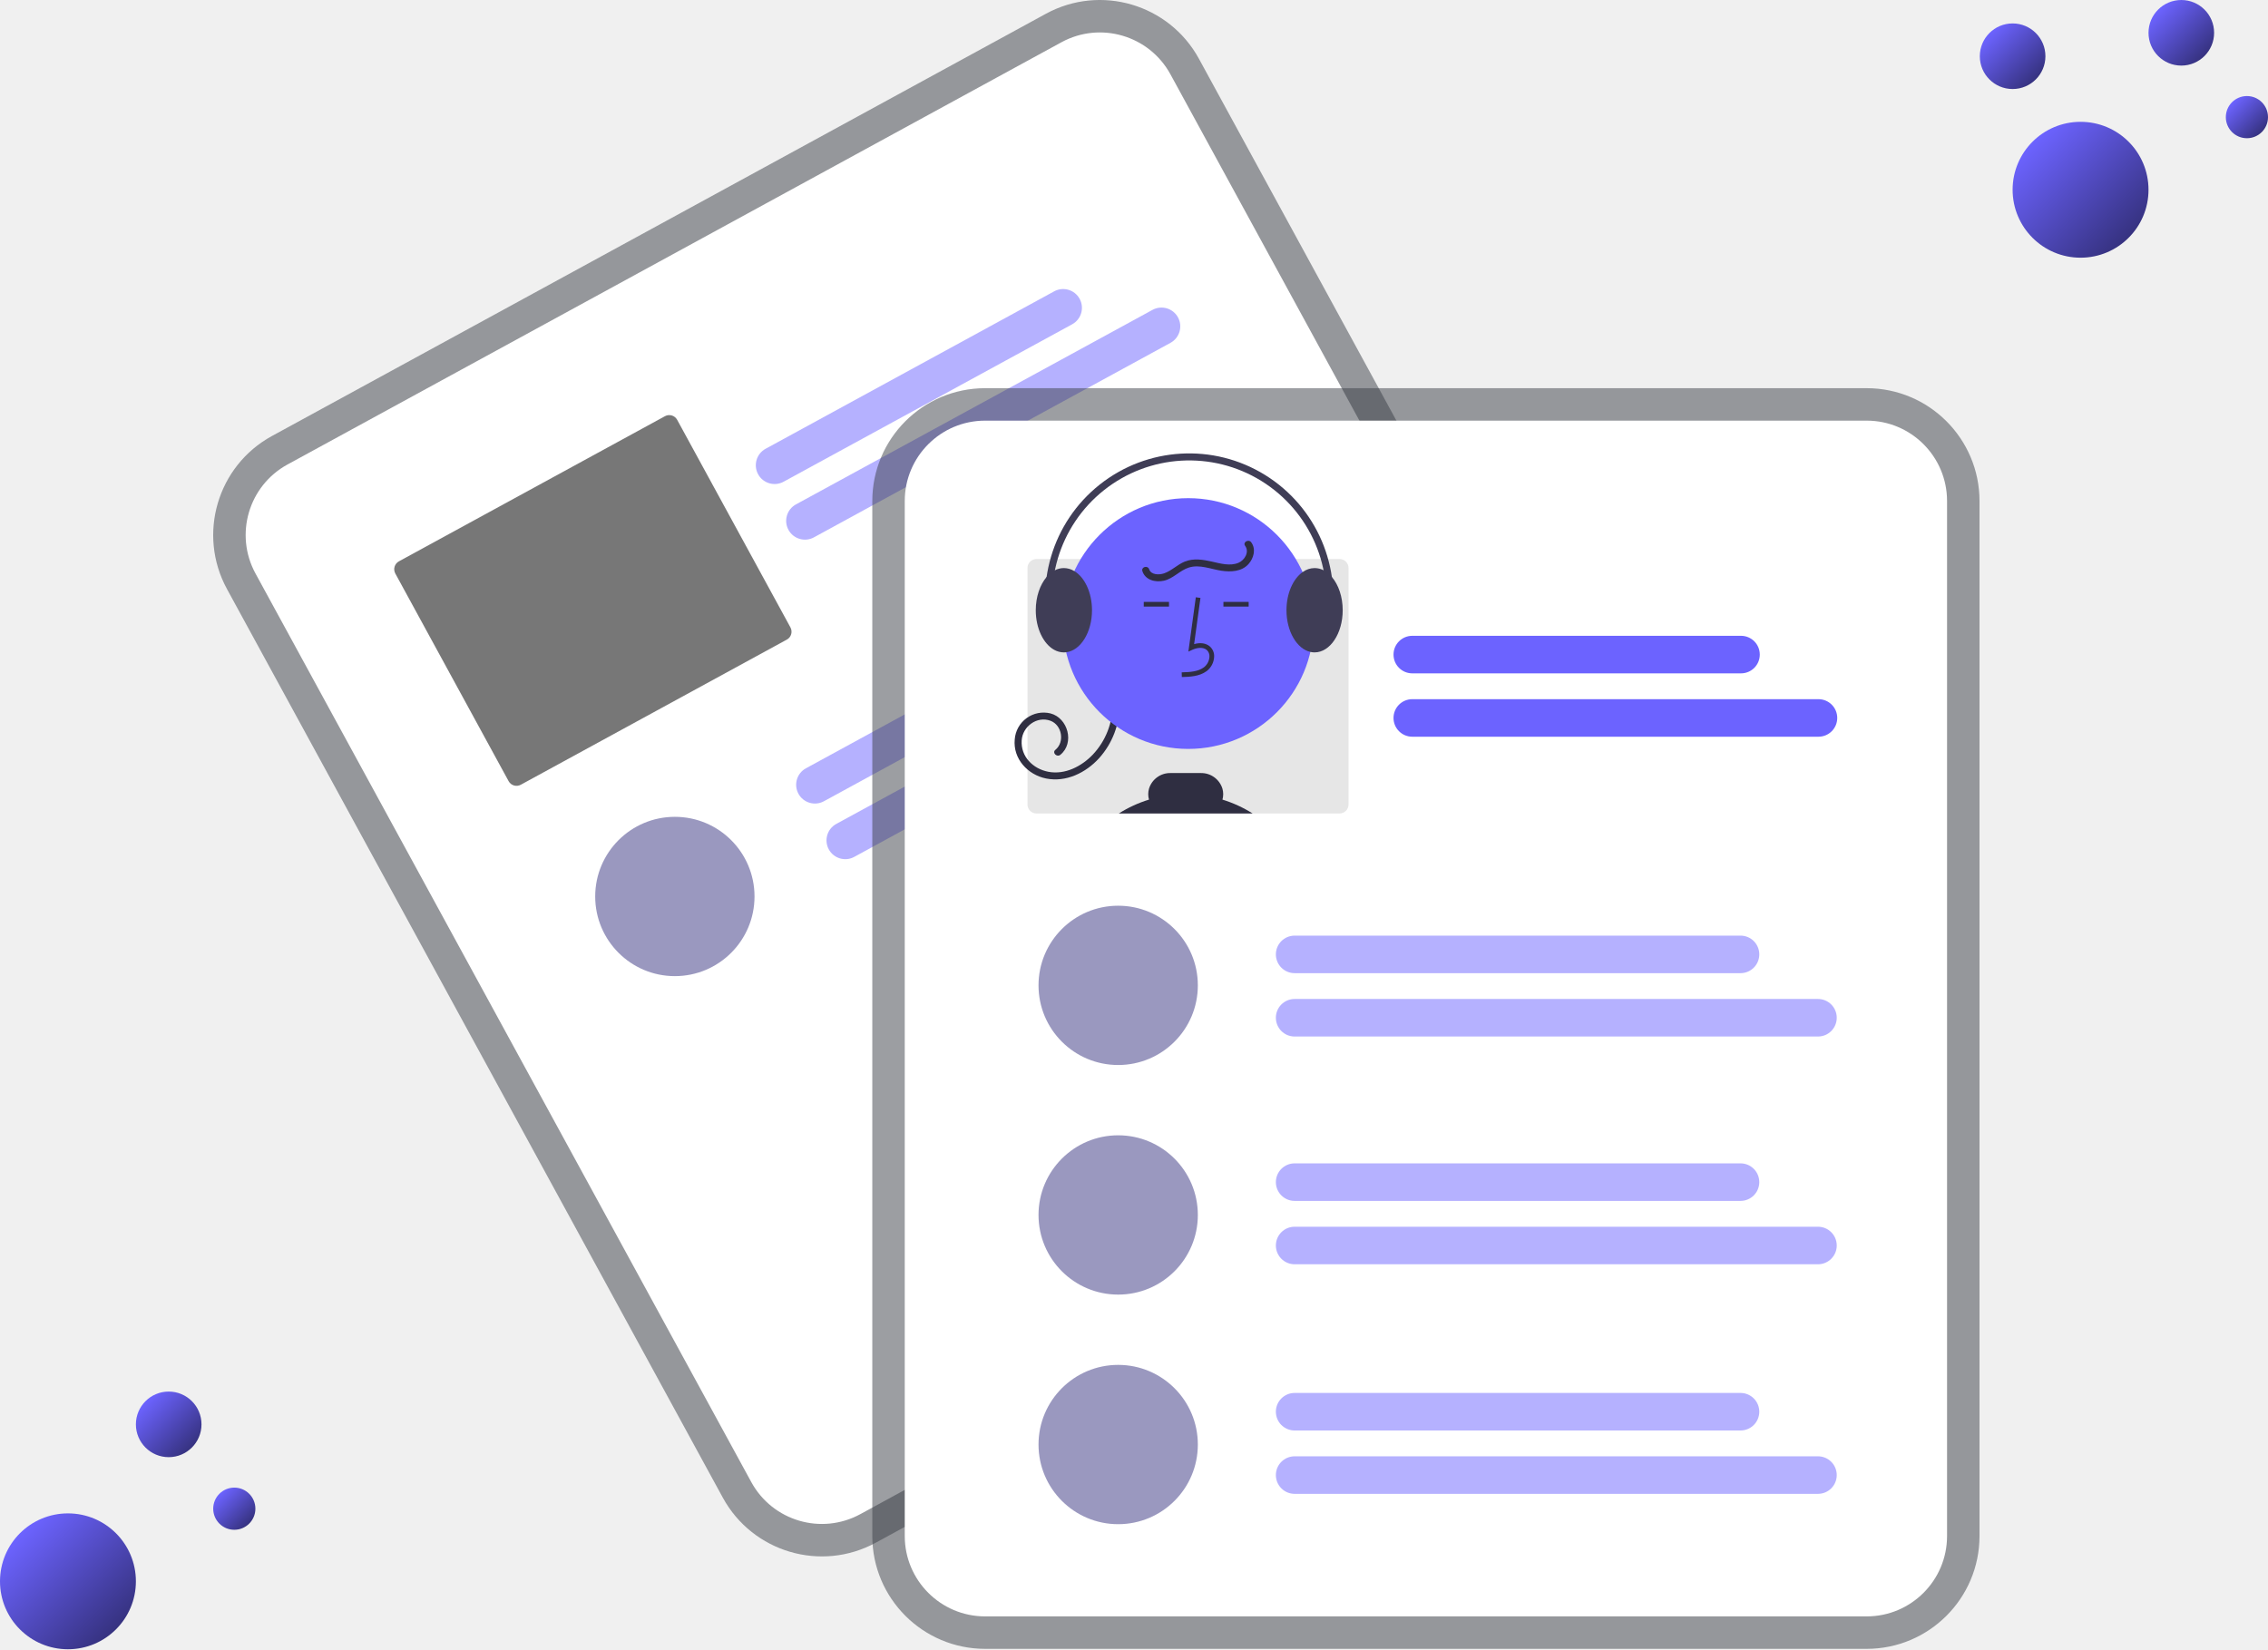
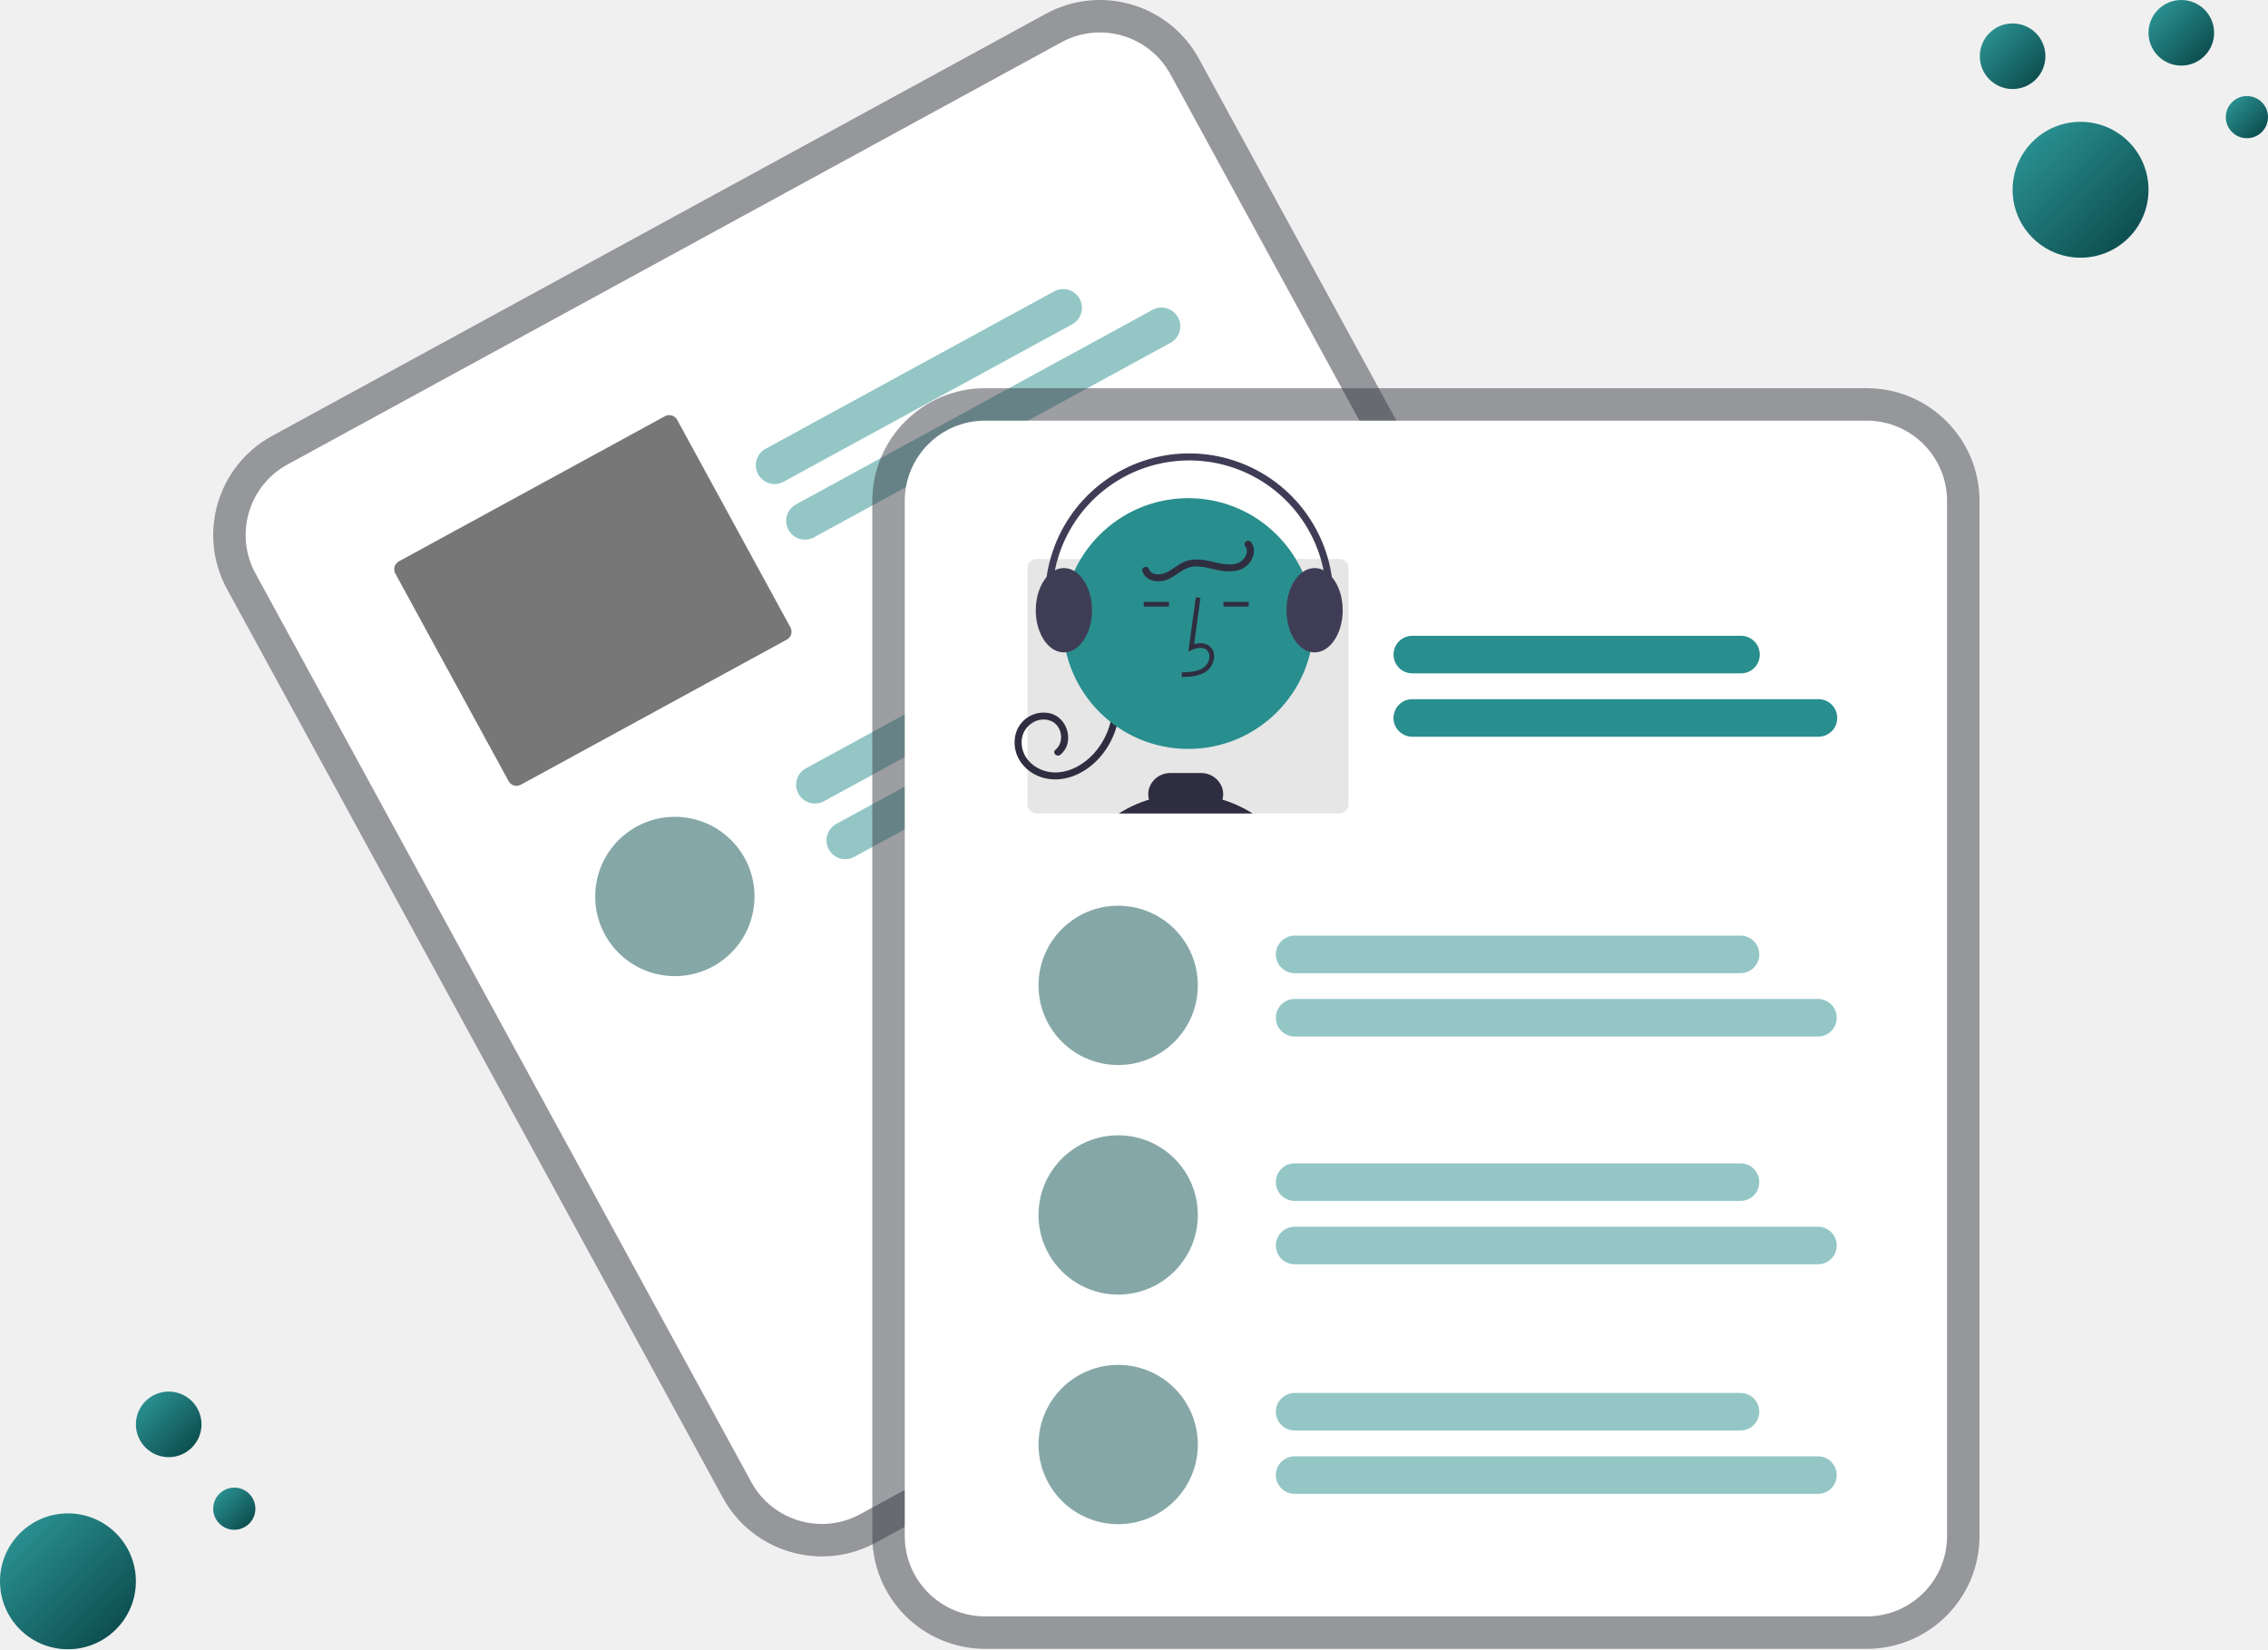
<svg xmlns="http://www.w3.org/2000/svg" width="968" height="704" viewBox="0 0 968 704">
  <defs>
    <linearGradient id="linear-gradient" x1="0.159" y1="0.14" x2="0.865" y2="0.845" gradientUnits="objectBoundingBox">
-       <stop offset="0" stop-color="#6c63ff" />
-       <stop offset="1" stop-color="#363280" />
+       <stop offset="0" stop-color="#298e8e" />
+       <stop offset="1" stop-color="#0e4f51" />
    </linearGradient>
  </defs>
  <g id="Group_46" data-name="Group 46" transform="translate(-492 -212)">
    <g id="Group_31" data-name="Group 31" transform="translate(582.997 211.997)">
      <path id="Path_53" data-name="Path 53" d="M578.475,103.958l-23.068,12.587L271.2,271.614,248.13,284.2a48.179,48.179,0,0,0-19.2,65.3L440.578,737.391a48.179,48.179,0,0,0,65.3,19.2l.06-.033L836.159,576.375l.06-.033a48.179,48.179,0,0,0,19.2-65.3L643.771,123.153a48.179,48.179,0,0,0-65.3-19.195Z" transform="translate(-223.063 -98.086)" fill="#393e46" opacity="0.5" />
      <path id="Path_54" data-name="Path 54" d="M585.111,116.119l-27.323,14.908-275.7,150.428-27.322,14.908a34.309,34.309,0,0,0-13.67,46.5L452.739,730.755a34.309,34.309,0,0,0,46.5,13.669l.06-.032L829.523,564.214l.06-.033a34.309,34.309,0,0,0,13.669-46.5L631.61,129.789a34.309,34.309,0,0,0-46.5-13.67Z" transform="translate(-223.063 -98.086)" fill="#fff" />
-       <path id="Path_55" data-name="Path 55" d="M589.667,236.521l-123.162,67.2a8.014,8.014,0,1,1-7.677-14.07l123.162-67.2a8.014,8.014,0,0,1,7.677,14.07Z" transform="translate(-223.063 -98.086)" fill="#6c63ff" opacity="0.5" />
-       <path id="Path_56" data-name="Path 56" d="M631.641,244.431,479.46,327.464a8.014,8.014,0,1,1-7.677-14.07L623.964,230.36a8.014,8.014,0,0,1,7.677,14.07Z" transform="translate(-223.063 -98.086)" fill="#6c63ff" opacity="0.5" />
+       <path id="Path_55" data-name="Path 55" d="M589.667,236.521l-123.162,67.2a8.014,8.014,0,1,1-7.677-14.07l123.162-67.2a8.014,8.014,0,0,1,7.677,14.07Z" transform="translate(-223.063 -98.086)" fill="#298e8e" opacity="0.5" />
+       <path id="Path_56" data-name="Path 56" d="M631.641,244.431,479.46,327.464a8.014,8.014,0,1,1-7.677-14.07L623.964,230.36a8.014,8.014,0,0,1,7.677,14.07Z" transform="translate(-223.063 -98.086)" fill="#298e8e" opacity="0.5" />
      <path id="Path_57" data-name="Path 57" d="M415.872,275.748,302.324,337.7a3.841,3.841,0,0,0-1.532,5.21l48.352,88.618a3.841,3.841,0,0,0,5.21,1.532L467.9,371.108a3.841,3.841,0,0,0,1.532-5.21L421.082,277.28a3.841,3.841,0,0,0-5.21-1.532Z" transform="translate(-223.063 -98.086)" fill="#585858" opacity="0.81" />
-       <path id="Path_58" data-name="Path 58" d="M650.776,348.963,483.723,440.111a8.014,8.014,0,0,1-7.677-14.07L643.1,334.893a8.014,8.014,0,0,1,7.677,14.07Z" transform="translate(-223.063 -98.086)" fill="#6c63ff" opacity="0.5" />
-       <path id="Path_59" data-name="Path 59" d="M692.751,356.872,496.678,463.854A8.014,8.014,0,1,1,489,449.784L685.074,342.8a8.014,8.014,0,0,1,7.677,14.07Z" transform="translate(-223.063 -98.086)" fill="#6c63ff" opacity="0.5" />
-       <circle id="Ellipse_31" data-name="Ellipse 31" cx="34" cy="34" r="34" transform="translate(163.039 348.672)" fill="#363280" opacity="0.5" />
+       <path id="Path_58" data-name="Path 58" d="M650.776,348.963,483.723,440.111a8.014,8.014,0,0,1-7.677-14.07L643.1,334.893a8.014,8.014,0,0,1,7.677,14.07Z" transform="translate(-223.063 -98.086)" fill="#298e8e" opacity="0.5" />
+       <path id="Path_59" data-name="Path 59" d="M692.751,356.872,496.678,463.854A8.014,8.014,0,1,1,489,449.784L685.074,342.8a8.014,8.014,0,0,1,7.677,14.07Z" transform="translate(-223.063 -98.086)" fill="#298e8e" opacity="0.5" />
+       <circle id="Ellipse_31" data-name="Ellipse 31" cx="34" cy="34" r="34" transform="translate(163.039 348.672)" fill="#0e4f51" opacity="0.5" />
      <path id="Path_60" data-name="Path 60" d="M928.812,263.788H552.494a48.179,48.179,0,0,0-48.125,48.125V753.789a48.179,48.179,0,0,0,48.125,48.125H928.812a48.179,48.179,0,0,0,48.125-48.125V311.913a48.179,48.179,0,0,0-48.125-48.125Z" transform="translate(-223.063 -98.086)" fill="#393e46" opacity="0.5" />
      <path id="Path_61" data-name="Path 61" d="M928.813,277.642H552.494a34.31,34.31,0,0,0-34.271,34.271V753.789a34.309,34.309,0,0,0,34.271,34.271H928.813a34.309,34.309,0,0,0,34.27-34.271V311.913a34.31,34.31,0,0,0-34.271-34.271Z" transform="translate(-223.063 -98.086)" fill="#fff" />
-       <path id="Path_62" data-name="Path 62" d="M875.143,385.517h-140.3a8.014,8.014,0,0,1,0-16.028h140.3a8.014,8.014,0,0,1,0,16.028Z" transform="translate(-223.063 -98.086)" fill="#6c63ff" />
-       <path id="Path_63" data-name="Path 63" d="M908.2,412.565H734.841a8.014,8.014,0,0,1,0-16.028H908.2a8.014,8.014,0,0,1,0,16.028Z" transform="translate(-223.063 -98.086)" fill="#6c63ff" />
+       <path id="Path_62" data-name="Path 62" d="M875.143,385.517h-140.3a8.014,8.014,0,0,1,0-16.028h140.3a8.014,8.014,0,0,1,0,16.028Z" transform="translate(-223.063 -98.086)" fill="#298e8e" />
+       <path id="Path_63" data-name="Path 63" d="M908.2,412.565H734.841a8.014,8.014,0,0,1,0-16.028H908.2a8.014,8.014,0,0,1,0,16.028Z" transform="translate(-223.063 -98.086)" fill="#298e8e" />
      <path id="Path_64" data-name="Path 64" d="M703.792,336.711H574.442a3.841,3.841,0,0,0-3.84,3.839V441.5a3.841,3.841,0,0,0,3.839,3.84H703.792a3.841,3.841,0,0,0,3.84-3.839V340.551a3.841,3.841,0,0,0-3.839-3.84Z" transform="translate(-223.063 -98.086)" fill="#e6e6e6" />
      <path id="Path_65" data-name="Path 65" d="M609.924,398.7a34.087,34.087,0,0,1-8.8,23.076c-5.656,6.207-14.076,10.324-22.573,8.62-7.824-1.568-14.182-8.407-13.389-16.68a12.356,12.356,0,0,1,15.267-11.1c7.433,1.929,10.394,12.641,4.2,17.669-1.486,1.207-3.621-.9-2.121-2.121,4.094-3.324,2.83-10.6-2.112-12.419-5.754-2.123-11.85,2.443-12.263,8.326-.491,6.974,4.852,12.227,11.4,13.463,7.088,1.338,14.115-2.29,18.918-7.3a30.955,30.955,0,0,0,8.474-21.542,1.5,1.5,0,0,1,3,0Z" transform="translate(-223.063 -98.086)" fill="#2f2e41" />
-       <circle id="Ellipse_32" data-name="Ellipse 32" cx="53.519" cy="53.519" r="53.519" transform="translate(362.636 212.648)" fill="#6c63ff" />
+       <circle id="Ellipse_32" data-name="Ellipse 32" cx="53.519" cy="53.519" r="53.519" transform="translate(362.636 212.648)" fill="#298e8e" />
      <path id="Path_66" data-name="Path 66" d="M636.48,387.089l-.056-2c3.721-.1,7-.337,9.466-2.138a6.148,6.148,0,0,0,2.381-4.528,3.514,3.514,0,0,0-1.153-2.895c-1.636-1.382-4.269-.935-6.188-.055l-1.655.759,3.173-23.19,1.981.271-2.7,19.727c2.607-.767,5.023-.437,6.678.961a5.471,5.471,0,0,1,1.86,4.492,8.133,8.133,0,0,1-3.2,6.073C643.9,386.881,639.787,387,636.48,387.089Z" transform="translate(-223.063 -98.086)" fill="#2f2e41" />
      <rect id="Rectangle_14" data-name="Rectangle 14" width="10.771" height="2" transform="translate(431.167 256.929)" fill="#2f2e41" />
      <rect id="Rectangle_15" data-name="Rectangle 15" width="10.771" height="2" transform="translate(397.167 256.929)" fill="#2f2e41" />
      <path id="Path_67" data-name="Path 67" d="M609.572,445.341a53.008,53.008,0,0,1,12.89-5.93,8.567,8.567,0,0,1,.02-4.71,9.426,9.426,0,0,1,9.13-6.63h13.04a9.46,9.46,0,0,1,9.15,6.64,8.532,8.532,0,0,1,.019,4.7,53.167,53.167,0,0,1,12.89,5.93Z" transform="translate(-223.063 -98.086)" fill="#2f2e41" />
      <path id="Path_68" data-name="Path 68" d="M700.522,344.391a11.571,11.571,0,0,0-3.53-2.87,8.368,8.368,0,0,0-3.85-.95,8.772,8.772,0,0,0-5.11,1.72c-4.07,2.88-6.89,9.09-6.89,16.28,0,9.02,4.44,16.5,10.21,17.8a8.254,8.254,0,0,0,1.79.2c6.61,0,12-8.07,12-18C705.142,352.811,703.332,347.681,700.522,344.391Z" transform="translate(-223.063 -98.086)" fill="#3f3d56" />
      <path id="Path_69" data-name="Path 69" d="M590.6,341.861h-.01a8.578,8.578,0,0,0-4.45-1.29,8.368,8.368,0,0,0-3.85.95,11.571,11.571,0,0,0-3.53,2.87l-.01.01c-2.8,3.29-4.61,8.42-4.61,14.17,0,7.76,3.28,14.38,7.88,16.91a8.542,8.542,0,0,0,4.12,1.09,7.709,7.709,0,0,0,.959-.06h.011c6.16-.74,11.03-8.5,11.03-17.94C598.142,351.011,595.013,344.521,590.6,341.861Z" transform="translate(-223.063 -98.086)" fill="#3f3d56" />
      <path id="Path_70" data-name="Path 70" d="M582.772,373.76a1.5,1.5,0,0,0,1.421-1.98,58.5,58.5,0,1,1,112.687-6.575,1.5,1.5,0,0,0,2.936.619,61.5,61.5,0,1,0-118.465,6.915A1.5,1.5,0,0,0,582.772,373.76Z" transform="translate(-223.063 -98.086)" fill="#3f3d56" />
      <path id="Path_71" data-name="Path 71" d="M666.1,329.577c2.119,2.893,1.074,6.791-1.158,9.285-2.905,3.245-7.539,3.45-11.562,2.848-4.514-.676-9.3-2.791-13.873-1.366-3.9,1.215-6.674,4.748-10.721,5.635-3.589.787-7.881-.255-9.139-4.08-.6-1.838,2.291-2.626,2.893-.8.814,2.475,4.329,2.425,6.341,1.74,3.227-1.1,5.714-3.771,8.885-5.047,3.739-1.5,7.8-.826,11.6.032,3.588.808,7.718,2.006,11.293.5,2.645-1.117,4.75-4.635,2.847-7.232-1.142-1.559,1.46-3.057,2.59-1.514Z" transform="translate(-223.063 -98.086)" fill="#2f2e41" />
-       <path id="Path_72" data-name="Path 72" d="M874.932,513.492H684.63a8.014,8.014,0,0,1,0-16.028h190.3a8.014,8.014,0,1,1,0,16.028Z" transform="translate(-223.063 -98.086)" fill="#6c63ff" opacity="0.5" />
-       <path id="Path_73" data-name="Path 73" d="M907.99,540.539H684.63a8.014,8.014,0,0,1,0-16.028H907.99a8.014,8.014,0,0,1,0,16.028Z" transform="translate(-223.063 -98.086)" fill="#6c63ff" opacity="0.5" />
-       <path id="Path_74" data-name="Path 74" d="M874.932,610.705H684.63a8.014,8.014,0,0,1,0-16.028h190.3a8.014,8.014,0,0,1,0,16.028Z" transform="translate(-223.063 -98.086)" fill="#6c63ff" opacity="0.5" />
-       <path id="Path_75" data-name="Path 75" d="M907.99,637.753H684.63a8.014,8.014,0,0,1,0-16.028H907.99a8.014,8.014,0,0,1,0,16.028Z" transform="translate(-223.063 -98.086)" fill="#6c63ff" opacity="0.5" />
-       <circle id="Ellipse_33" data-name="Ellipse 33" cx="34" cy="34" r="34" transform="translate(352.25 386.614)" fill="#363280" opacity="0.5" />
-       <circle id="Ellipse_34" data-name="Ellipse 34" cx="34" cy="34" r="34" transform="translate(352.25 484.615)" fill="#363280" opacity="0.5" />
-       <path id="Path_76" data-name="Path 76" d="M874.932,708.705H684.63a8.014,8.014,0,0,1,0-16.028h190.3a8.014,8.014,0,0,1,0,16.028Z" transform="translate(-223.063 -98.086)" fill="#6c63ff" opacity="0.5" />
-       <path id="Path_77" data-name="Path 77" d="M907.99,735.753H684.63a8.014,8.014,0,0,1,0-16.028H907.99a8.014,8.014,0,0,1,0,16.028Z" transform="translate(-223.063 -98.086)" fill="#6c63ff" opacity="0.5" />
-       <circle id="Ellipse_35" data-name="Ellipse 35" cx="34" cy="34" r="34" transform="translate(352.25 582.615)" fill="#363280" opacity="0.5" />
+       <path id="Path_72" data-name="Path 72" d="M874.932,513.492H684.63a8.014,8.014,0,0,1,0-16.028h190.3a8.014,8.014,0,1,1,0,16.028Z" transform="translate(-223.063 -98.086)" fill="#298e8e" opacity="0.5" />
+       <path id="Path_73" data-name="Path 73" d="M907.99,540.539H684.63a8.014,8.014,0,0,1,0-16.028H907.99a8.014,8.014,0,0,1,0,16.028Z" transform="translate(-223.063 -98.086)" fill="#298e8e" opacity="0.5" />
+       <path id="Path_74" data-name="Path 74" d="M874.932,610.705H684.63a8.014,8.014,0,0,1,0-16.028h190.3a8.014,8.014,0,0,1,0,16.028Z" transform="translate(-223.063 -98.086)" fill="#298e8e" opacity="0.5" />
+       <path id="Path_75" data-name="Path 75" d="M907.99,637.753H684.63a8.014,8.014,0,0,1,0-16.028H907.99a8.014,8.014,0,0,1,0,16.028Z" transform="translate(-223.063 -98.086)" fill="#298e8e" opacity="0.5" />
+       <circle id="Ellipse_33" data-name="Ellipse 33" cx="34" cy="34" r="34" transform="translate(352.25 386.614)" fill="#0e4f51" opacity="0.5" />
+       <circle id="Ellipse_34" data-name="Ellipse 34" cx="34" cy="34" r="34" transform="translate(352.25 484.615)" fill="#0e4f51" opacity="0.5" />
+       <path id="Path_76" data-name="Path 76" d="M874.932,708.705H684.63a8.014,8.014,0,0,1,0-16.028h190.3a8.014,8.014,0,0,1,0,16.028Z" transform="translate(-223.063 -98.086)" fill="#298e8e" opacity="0.5" />
+       <path id="Path_77" data-name="Path 77" d="M907.99,735.753H684.63a8.014,8.014,0,0,1,0-16.028H907.99a8.014,8.014,0,0,1,0,16.028Z" transform="translate(-223.063 -98.086)" fill="#298e8e" opacity="0.5" />
+       <circle id="Ellipse_35" data-name="Ellipse 35" cx="34" cy="34" r="34" transform="translate(352.25 582.615)" fill="#0e4f51" opacity="0.5" />
    </g>
    <circle id="Ellipse_37" data-name="Ellipse 37" cx="14" cy="14" r="14" transform="translate(550 806)" fill="url(#linear-gradient)" />
    <circle id="Ellipse_38" data-name="Ellipse 38" cx="9" cy="9" r="9" transform="translate(583 847)" fill="url(#linear-gradient)" />
    <circle id="Ellipse_39" data-name="Ellipse 39" cx="29" cy="29" r="29" transform="translate(492 858)" fill="url(#linear-gradient)" />
    <g id="Group_45" data-name="Group 45">
      <circle id="Ellipse_36" data-name="Ellipse 36" cx="14" cy="14" r="14" transform="translate(1337 222)" fill="url(#linear-gradient)" />
      <circle id="Ellipse_41" data-name="Ellipse 41" cx="14" cy="14" r="14" transform="translate(1409 212)" fill="url(#linear-gradient)" />
      <circle id="Ellipse_42" data-name="Ellipse 42" cx="9" cy="9" r="9" transform="translate(1442 253)" fill="url(#linear-gradient)" />
      <circle id="Ellipse_40" data-name="Ellipse 40" cx="29" cy="29" r="29" transform="translate(1351 264)" fill="url(#linear-gradient)" />
    </g>
  </g>
</svg>
